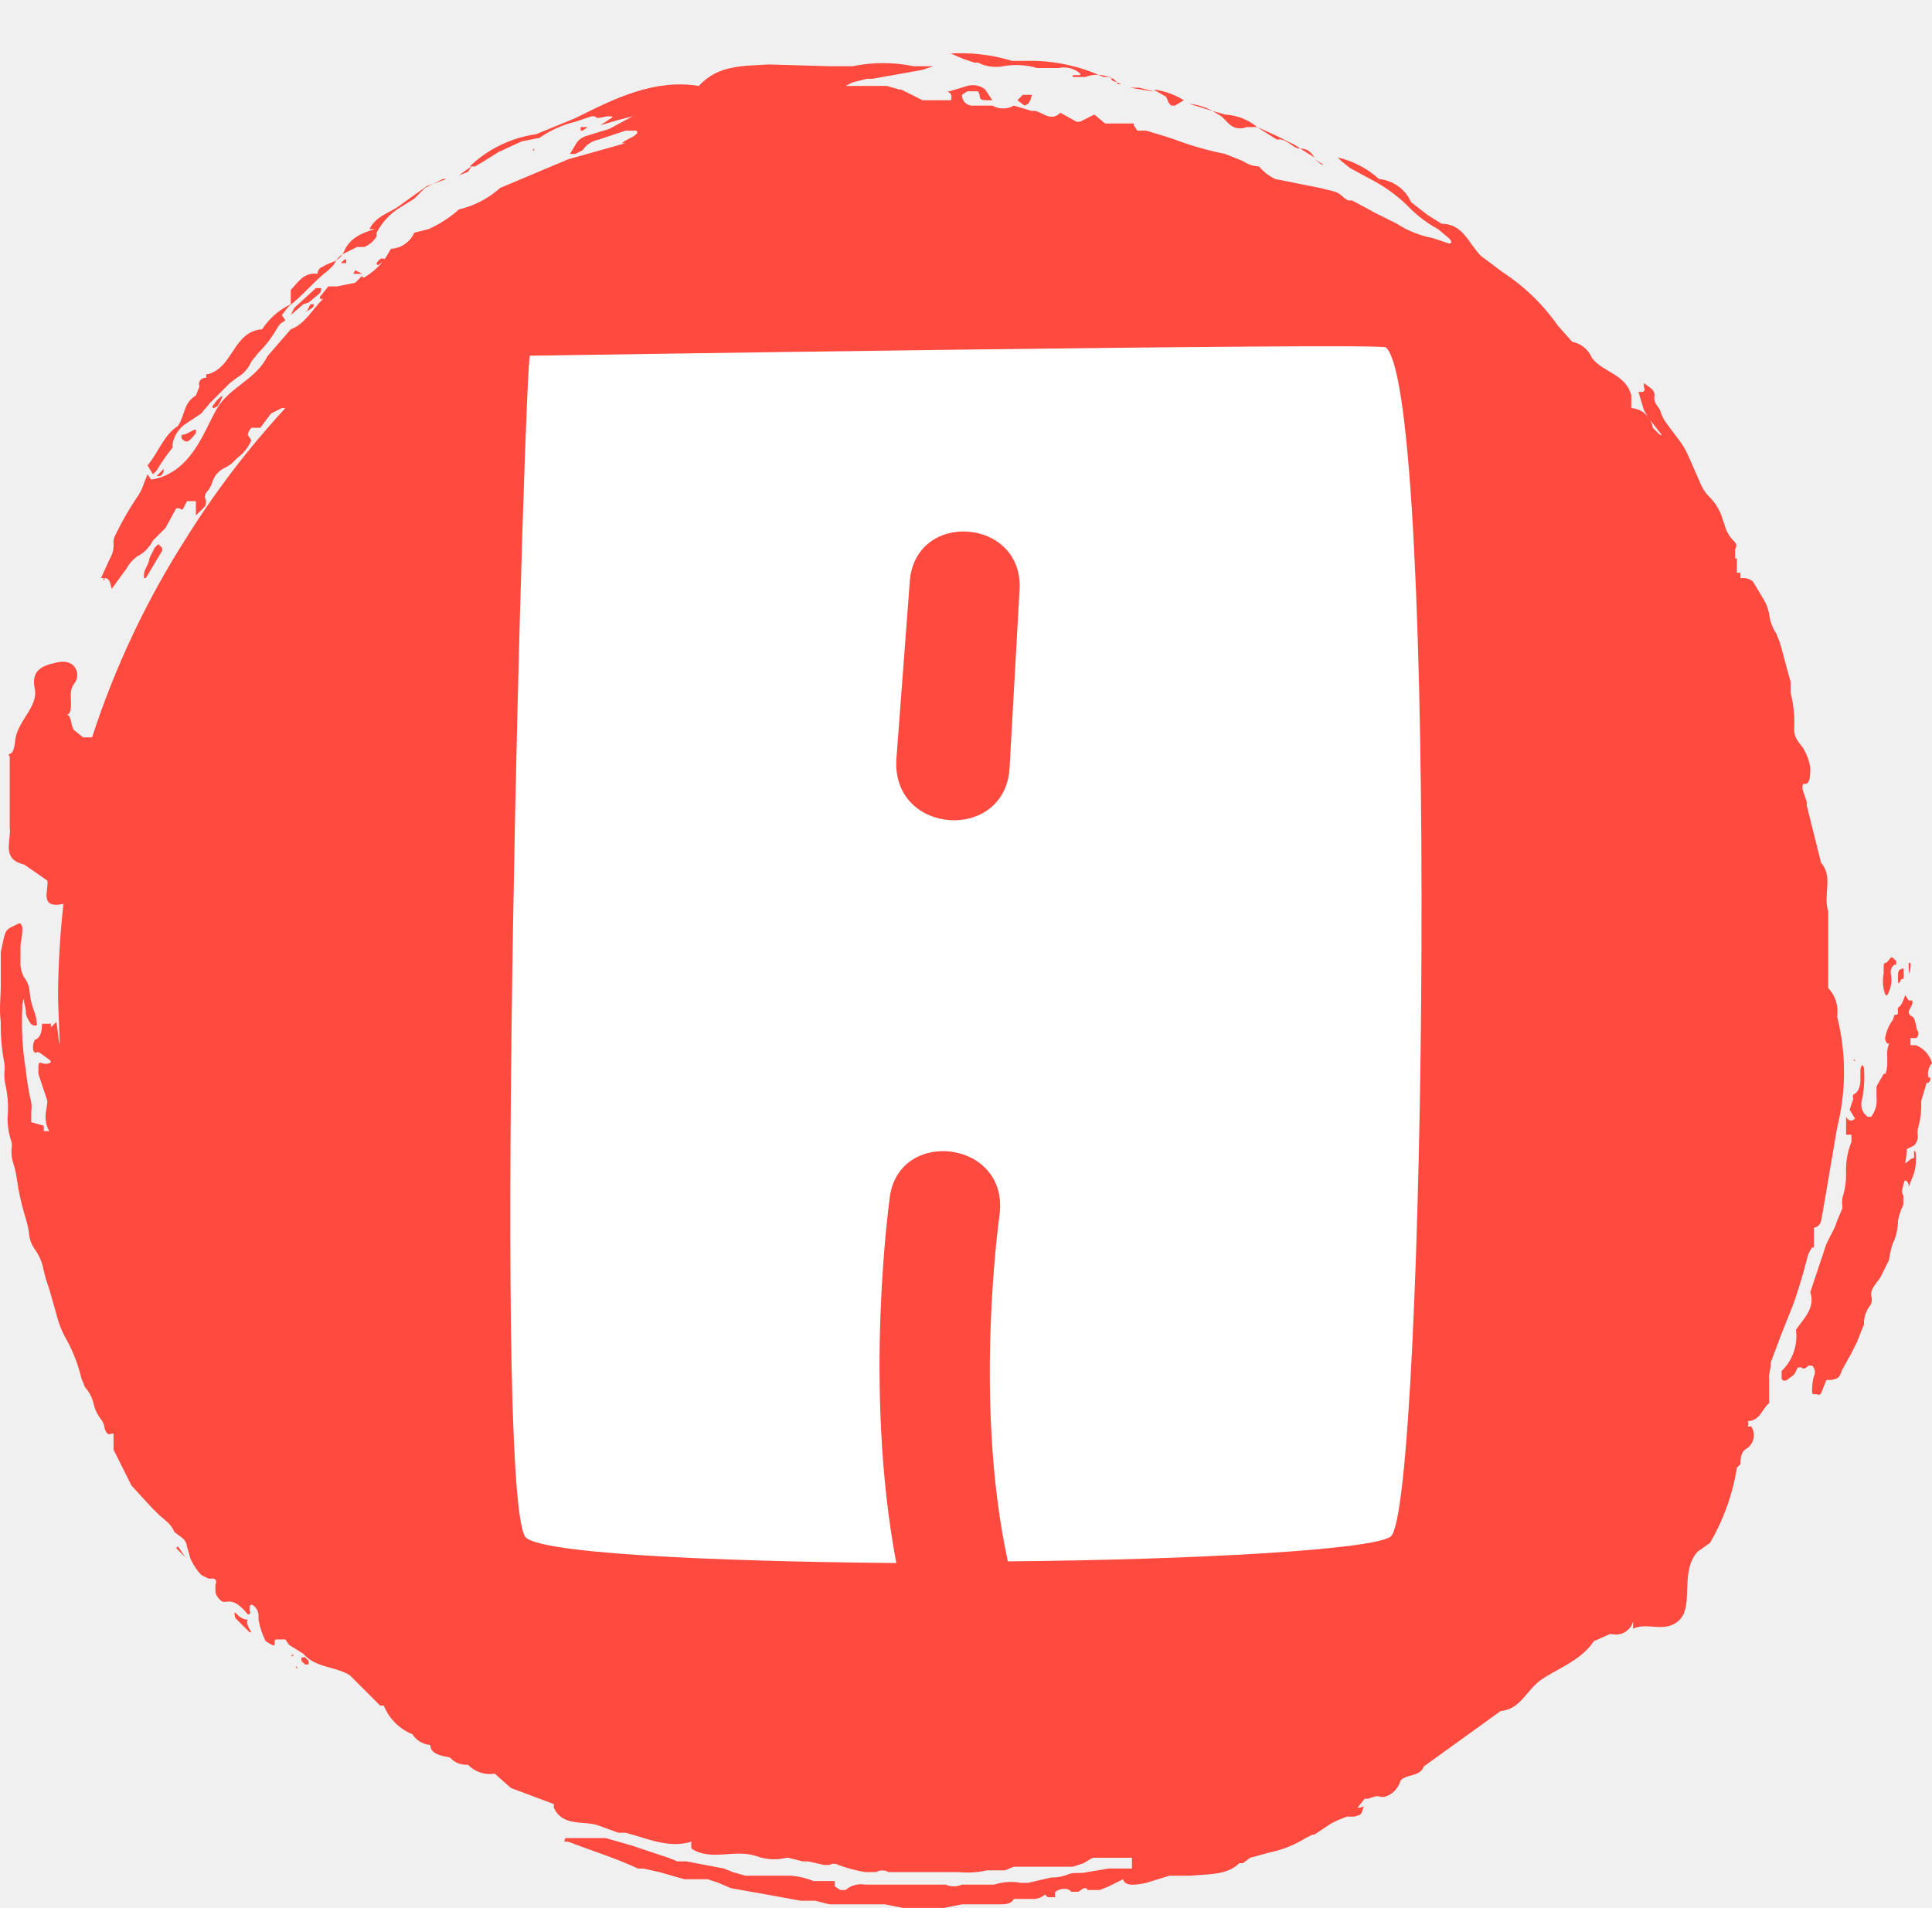
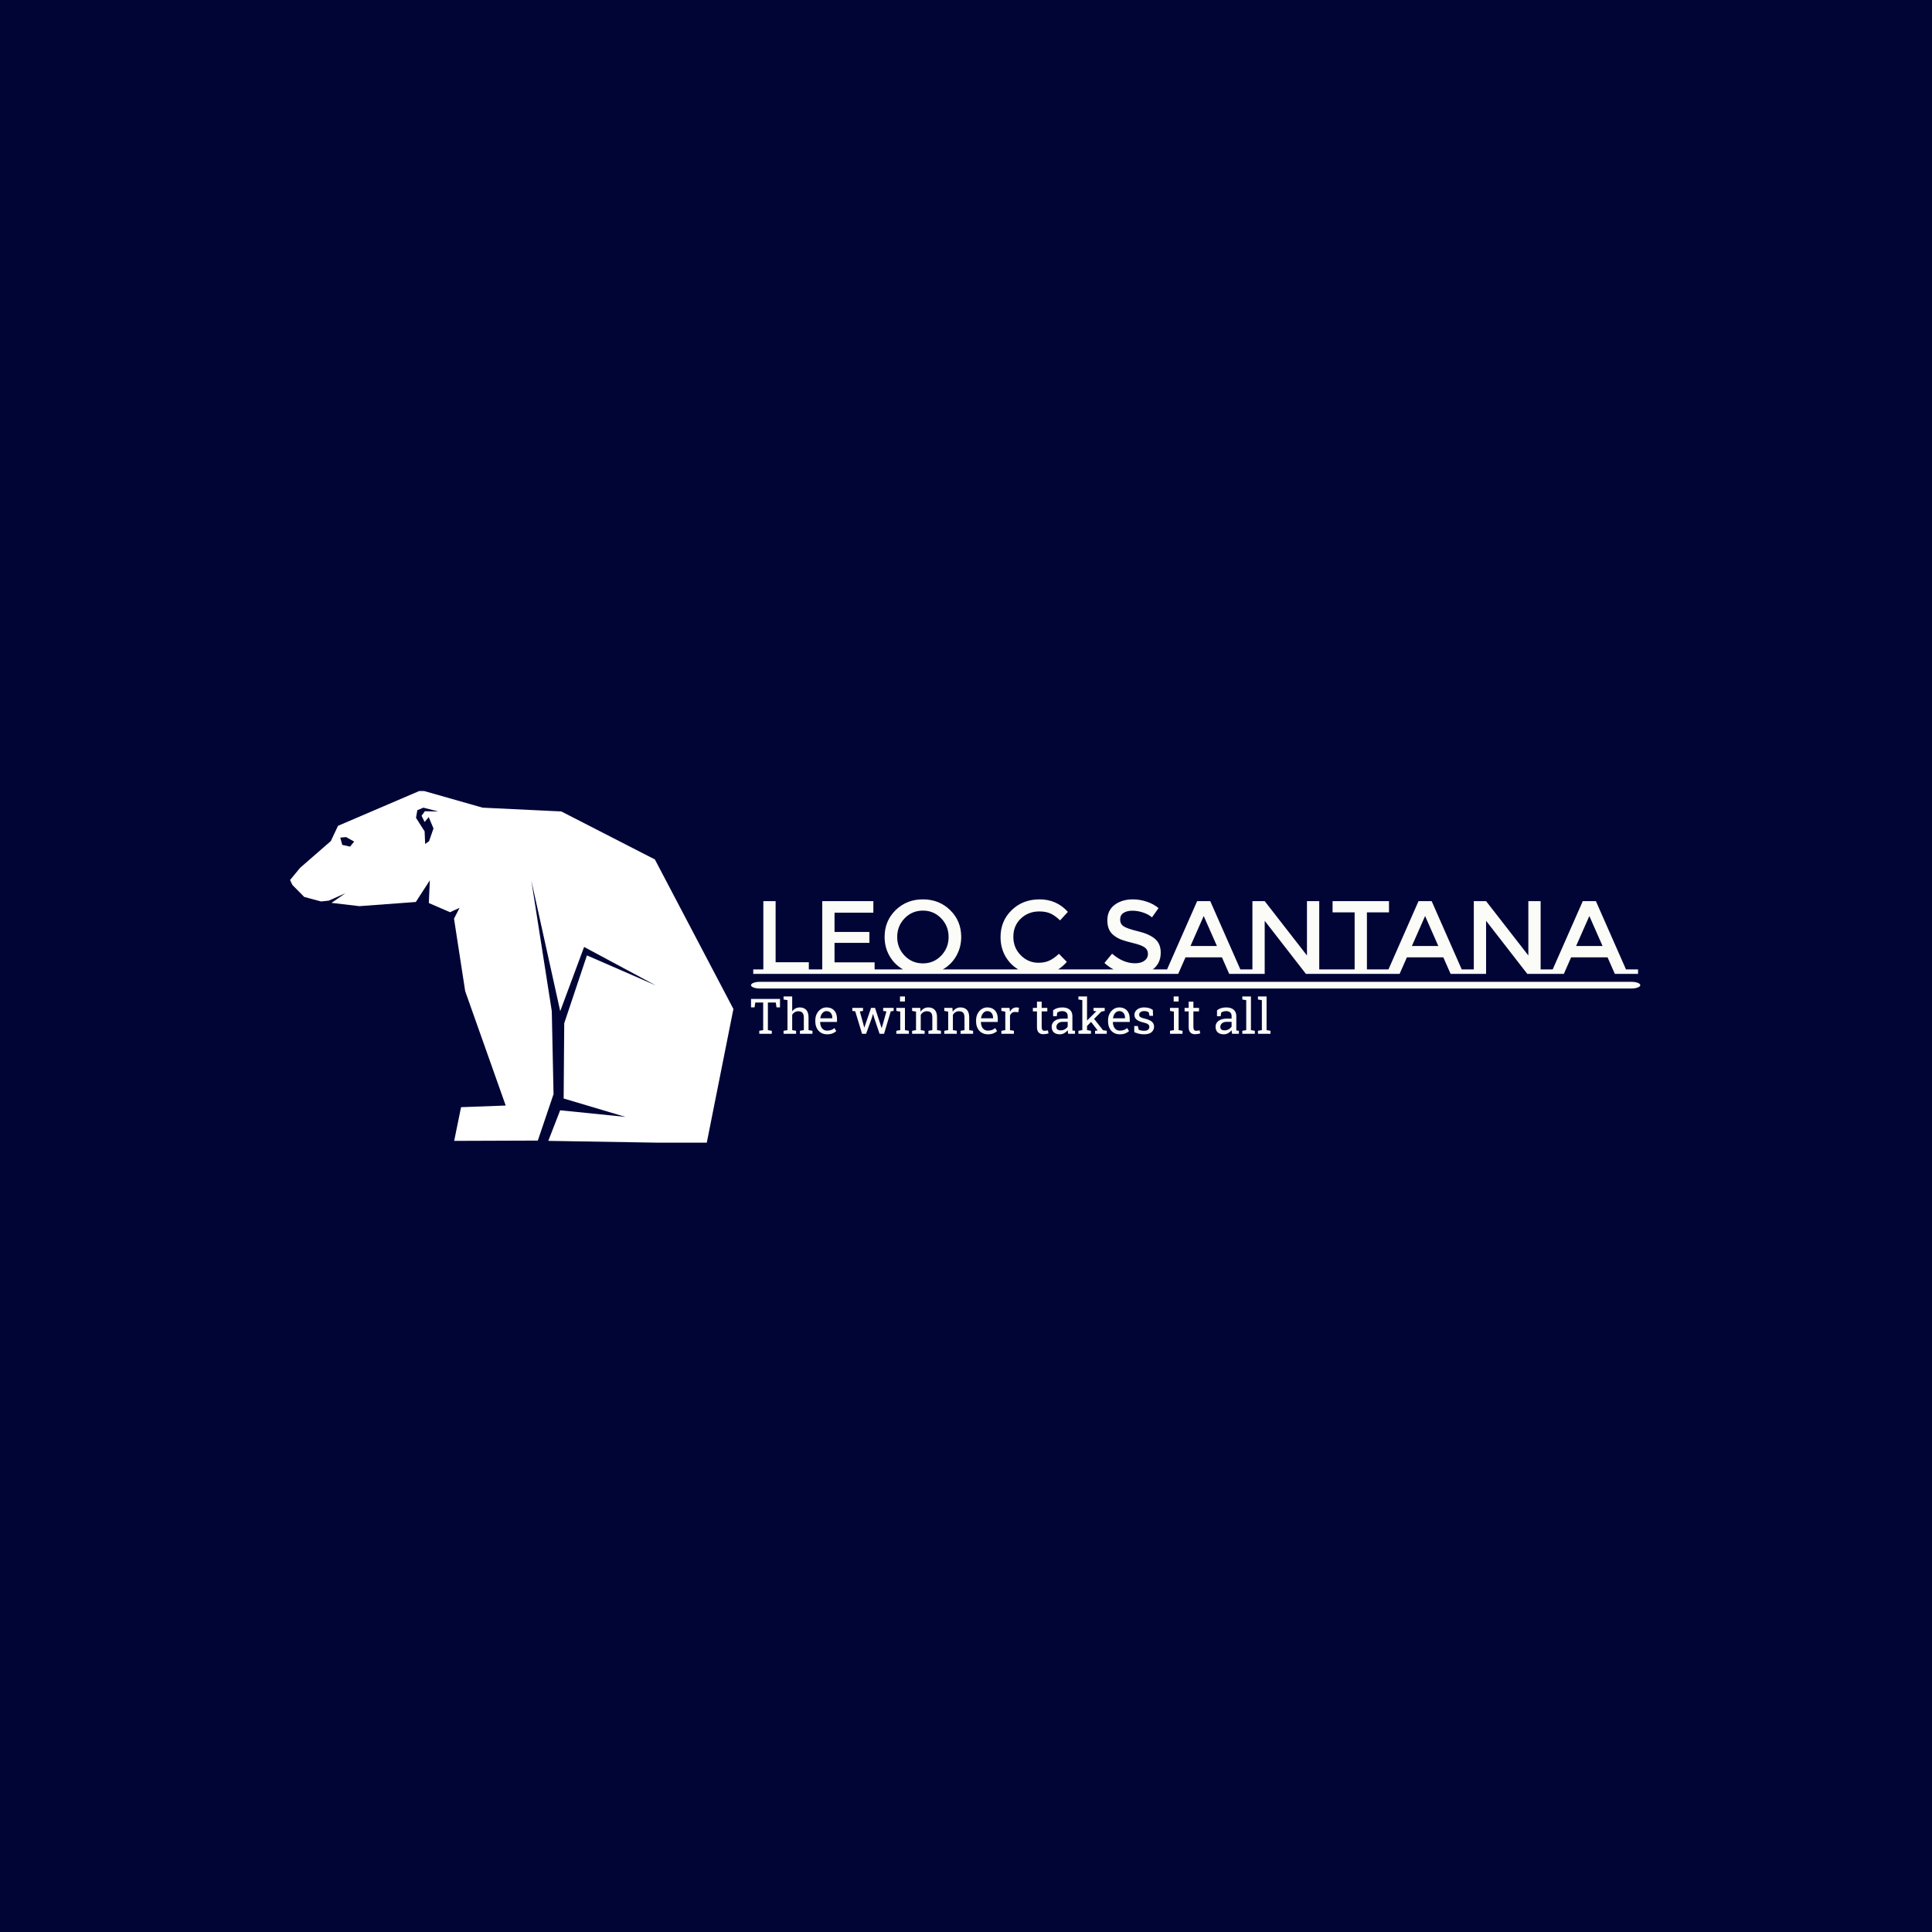
- <svg xmlns="http://www.w3.org/2000/svg" width="308.761" height="304.916" viewBox="0 0 106.008 104.687" class="css-1j8o68f" version="1.1" id="svg23">
-   <defs id="SvgjsDefs2684" />
-   <g id="SvgjsG2685" featurekey="rootContainer" transform="matrix(0.9820593,0,0,0.9820593,-0.05456052,0)" fill="#ff4a3f">
-     <g id="g17">
-       <path d="M19.8 15.3h.5l-.4-.2zm.5.1zm.8-.7c0 .1 0 .1.1.1l.4-.3c-.2-.1-.3-.1-.5.2zm.4-.2zm-4.1 2.3zm-.2.6l.3-.2c.1-.1.1-.2.1-.2h-.2l-.2.4c-.1-.1-.1 0 0 0zm2.2-2.9h-.1l-.2.2h.3zm-2.1 2.4l.6-.5c.1-.1.1-.2.1-.3h-.3l-1.2 1.1-.2.4.7-.6zm-1.1.8z" id="path3" />
-       <path d="M9.7 25v-.2a1.7 1.7 0 0 1 .7-1.1l.9-.6.5-.6.7-.7.4-.4.4-.3a1.9 1.9 0 0 0 .8-.9l.4-.5a5.9 5.9 0 0 0 1-1.3l.2-.3.3-.2-.2-.3.4-.5c.8-.6 1.4-1.4 2.2-2l.3-.3a1.4 1.4 0 0 1 .5-.6l.8-.4h.4a1.4 1.4 0 0 0 .7-.6V13a3.5 3.5 0 0 1 1.3-1.4l.8-.5.2-.2.4-.4 1-.5h.2l-1.1.4-1.4 1c-.6.5-1.4.6-1.8 1.4h.3c-.7.2-1.4.5-1.7 1.2s-.8.6-1.2.9a.4.4 0 0 0-.3.4c-.8-.1-1.1.5-1.5.9v.8a3.9 3.9 0 0 0-1.6 1.4c-1.6.1-1.6 2.1-3 2.5h-.1a.2.2 0 0 0 0 .2c-.3 0-.5.2-.4.5l-.2.5c-.7.4-.6 1.1-1 1.7-.8.5-1.1 1.5-1.7 2.2l.3.5.2-.2a11.6 11.6 0 0 1 .9-1.3zM53.9 3.3l.6.2h.2a2.2 2.2 0 0 0 1.4.2 4.1 4.1 0 0 1 1.9.1h1.2a1.4 1.4 0 0 1 1.2.3.1.1 0 0 1 0 .1H60a.1.1 0 0 0 0 .1h.7a1.8 1.8 0 0 1 1.3 0c.2 0 .1.1.2.2l.5.2h-.2c-.2-.4-.5-.4-.8-.4a9.7 9.7 0 0 0-4.3-.9h-.8A9.8 9.8 0 0 0 53 3h.2zm7.3 3.1zM50.3 4.7zm10.9 1.7h.2-.2zM19 14.7zm32.1-10zm17.6 2.2a.9.9 0 0 0 1 .2h.6a3.1 3.1 0 0 0-1.8-.7l-.7-.2.5.3zm-3.4-1.3c0 .1.1.2.2.3h.2l.5-.3a4.2 4.2 0 0 0-1.7-.6l.7.4zm7.4 2.7l.8.5c-.2-.3-.4-.5-.8-.5z" id="path5" />
-       <path d="M99 76.1l.6-1.6.6-1.5c.2-.5.6-1.8.8-2.6a1.7 1.7 0 0 1 .3-.7h.1v-1.1c.5-.1.4-.6.5-.9l.8-4.7a12.7 12.7 0 0 0 0-6.2 1.9 1.9 0 0 0-.5-1.6v-4.3c-.3-.9.3-1.9-.4-2.7L101 45a.4.4 0 0 0 0-.2l-.2-.6a.5.5 0 0 1 0-.4h.1c.3 0 .3-.5.3-.9a3 3 0 0 0-.4-1.1l-.3-.4a1.1 1.1 0 0 1-.2-.7 6.7 6.7 0 0 0-.2-2v-.6c-.2-.7-.4-1.5-.6-2.2l-.2-.5a2.5 2.5 0 0 1-.4-1.1 2.5 2.5 0 0 0-.3-.8l-.6-1a.8.8 0 0 0-.6-.2h-.1V32h-.2v-.8H97V31a.4.4 0 0 0 0-.1v-.2c.1-.2.1-.3-.1-.5a1.8 1.8 0 0 1-.4-.6l-.2-.6a2.9 2.9 0 0 0-.7-1.2 2.2 2.2 0 0 1-.5-.7l-.7-1.6a4.3 4.3 0 0 0-.6-1l-.6-.8a2.4 2.4 0 0 1-.4-.8l-.2-.3a.6.6 0 0 1-.1-.5.5.5 0 0 0-.2-.4l-.4-.3v.2c.1.2 0 .3-.1.3h-.2l.3 1 .3.5.7.9h-.1l-.2-.2-.2-.2a1.3 1.3 0 0 0-1.2-1.1v-.7c-.3-1.2-1.6-1.3-2.2-2.1a1.5 1.5 0 0 0-1.1-.9l-.8-.9a11.3 11.3 0 0 0-3.1-3l-.8-.6-.4-.3c-.7-.7-1-1.8-2.2-1.8l-.8-.5-.9-.7a2.2 2.2 0 0 0-1.8-1.3 5.1 5.1 0 0 0-2.3-1.2l.2.2.5.4 1.3.7a8.5 8.5 0 0 1 2.1 1.6 6.8 6.8 0 0 0 1.5 1.1l.6.5c.1.1.2.2.1.3H81l-.9-.3a5.6 5.6 0 0 1-2-.8l-1.2-.6-1.3-.7h-.2c-.3-.1-.4-.4-.8-.5l-.8-.2-2.5-.5a2.6 2.6 0 0 1-.9-.7 1.7 1.7 0 0 1-.9-.3l-1-.4a18.1 18.1 0 0 1-2.8-.8l-.6-.2-1-.3h-.5l-.2-.3v-.1h-1.6l-.6-.5-.4.2-.4.2h-.2l-.9-.5c-.6.6-1.1-.2-1.6-.1l-1-.3a1.2 1.2 0 0 1-1.2 0h-1.2a.6.6 0 0 1-.5-.6l.3-.2h.6a.7.7 0 0 1 .1.3c0 .2.2.2.5.2h.2l-.4-.6a1.1 1.1 0 0 0-1-.2l-1 .3H53c.3.2.2.3.2.5h-1.6l-.4-.2-.8-.4h-.1l-.7-.2h-2.3l.4-.2.8-.2h.3l1.7-.3 1.1-.2.6-.2h-1.1a8.4 8.4 0 0 0-3.4 0h-1.3L43 3.6c-1.4.1-2.8 0-3.9 1.2-2.5-.4-4.7.7-6.9 1.8l-2.2.9a6.7 6.7 0 0 0-3.7 1.8h.3l.5-.3.8-.5 1.3-.6 1-.2a6 6 0 0 1 2-.9l.9-.3h.2c.1.2.5 0 .7 0h.2c.1 0 .1.1 0 .1l-.6.4 1-.3.8-.2-1.3.7-1.3.4a1 1 0 0 0-.6.5l-.3.5h.3l.4-.2a1.4 1.4 0 0 1 .9-.6l1.5-.5h.5a.1.1 0 0 1 .1.2c-.2.2-.6.3-.8.5h.2l-3.2.9-3.8 1.6a5.2 5.2 0 0 1-2.3 1.2 6.6 6.6 0 0 1-1.7 1.1l-.8.2a1.5 1.5 0 0 1-1.3.9l-.3.5a3.7 3.7 0 0 1-1.2 1.1h-.1v-.1l-.2.2-.2.2-1 .2h-.5l-.4.5c-.1.1-.1.2 0 .2h.1c-.6.6-1 1.4-1.8 1.7L15 19.9c-.6 1.2-1.8 1.6-2.6 2.6s-1.4 3.9-3.9 4.3l-.2-.3-.2.5a2.7 2.7 0 0 1-.4.8 16.9 16.9 0 0 0-1.2 2.1.8.8 0 0 0-.1.5 1.4 1.4 0 0 1-.2.8l-.5 1.1h.2c.3 0 .3.3.4.6l.8-1.1a2.2 2.2 0 0 1 .6-.7 2 2 0 0 0 .9-.9l.3-.3.4-.4.6-1.1h.2c.1.1.1.1.2 0l.2-.4h.5v.8l.5-.5a.5.5 0 0 0 0-.5.4.4 0 0 1 .1-.3 1.5 1.5 0 0 0 .3-.5 1.3 1.3 0 0 1 .8-.9l.3-.2.3-.3a2.4 2.4 0 0 0 .8-1l-.2-.3c0-.1.1-.3.2-.4h.5l.6-.8.6-.3h.2a48.8 48.8 0 0 0-5.5 7.2h-.1.1a48.4 48.4 0 0 0-5.3 11.2h-.5l-.5-.4c-.2-.2-.1-.7-.4-.9h.1c.3-.5-.1-1.2.3-1.7s.1-1.4-.9-1.2-1.5.5-1.3 1.5-1 1.8-1.1 2.9-.5.5-.3.9v3.9c.1.8-.5 1.8.8 2.1l1.3.9c.1.5-.5 1.6.9 1.3a49.2 49.2 0 0 0-.3 5c0 1.1.1 2.2.1 3.3v-.4c-.1-.4-.1-.8-.2-1.3l-.3.3v-.2h-.5c0 .5-.1.8-.4.9a.9.9 0 0 0-.1.5c0 .1.1.3.2.2s.4.2.7.4-.2.3-.4.2-.2.1-.2.3v.3l.5 1.5c0 .3-.1.6-.1.9a1.7 1.7 0 0 0 .2.8h-.3v-.3l-.7-.2v-.6a1.5 1.5 0 0 0 0-.5 14.6 14.6 0 0 1-.3-1.8 16.6 16.6 0 0 1-.2-3.5.9.9 0 0 1 .1-.5v.2a2.9 2.9 0 0 1 .1.5.8.8 0 0 0 .1.4c.1.2.2.4.4.4s.1-.1.1-.2a2.1 2.1 0 0 0-.1-.5 4.2 4.2 0 0 1-.3-1.3 1.5 1.5 0 0 0-.3-.7 1.6 1.6 0 0 1-.2-.9v-.8c0-.3.1-.6.1-.9a.5.5 0 0 0-.1-.4h-.1c-.8.4-.7.2-1 1.6V55c0 .7-.1 1.4 0 2.1a10.8 10.8 0 0 0 .2 2.3 1.8 1.8 0 0 1 0 .5 3.1 3.1 0 0 0 .1.9 5.9 5.9 0 0 1 .1 1.3 3.9 3.9 0 0 0 .2 1.7 1.2 1.2 0 0 1 0 .4 2.1 2.1 0 0 0 .1.8 4.9 4.9 0 0 1 .2.9 14 14 0 0 0 .5 2.2 5 5 0 0 1 .2 1 1.7 1.7 0 0 0 .3.7 2.9 2.9 0 0 1 .5 1.2 8.5 8.5 0 0 0 .3 1l.4 1.4a5.4 5.4 0 0 0 .6 1.5 8.5 8.5 0 0 1 .8 2.1l.2.5a2.1 2.1 0 0 1 .5 1 2.1 2.1 0 0 0 .4.8 1 1 0 0 1 .2.5c.1.3.2.4.4.3h.1v.9l.5 1 .5 1 1.1 1.2.4.4c.3.3.7.5.9 1l.4.3a.7.7 0 0 1 .3.5l.2.7a3.3 3.3 0 0 0 .6.9l.4.2h.3a.2.2 0 0 1 .1.3 2.5 2.5 0 0 0 0 .5.9.9 0 0 0 .4.5h.2c.4-.1.8.2 1.2.7h.1c0-.1.1-.1 0-.2v-.2c0-.1.1-.2.2-.1a.7.7 0 0 1 .3.6v.2a4.3 4.3 0 0 0 .4 1.2c.5.3.5.3.5.1s0-.2.2-.2h.4l.2.3.8.5c.7.8 1.8.7 2.6 1.2l1.7 1.7h.2a2.9 2.9 0 0 0 1.6 1.6 1.3 1.3 0 0 0 1 .6c0 .5.6.6 1.1.7a1.2 1.2 0 0 0 .8.4h.2a1.7 1.7 0 0 0 1.5.5l.9.8 2.4.9v.2c.5 1.1 1.7.7 2.5 1l1.1.4h.4c1.2.3 2.4.9 3.7.5a.7.7 0 0 0 0 .4c1.1.7 2.4 0 3.6.4a2.9 2.9 0 0 0 1.7.1h.1l.8.2h.3l.9.2h.3a.5.5 0 0 1 .5 0 7.9 7.9 0 0 0 1.5.4h.6a.7.7 0 0 1 .7 0h3.9a5 5 0 0 0 1.6-.1h1l.5-.2H60l.6-.2.5-.3h2.2v.6H62l-1.2.2c-.4.1-.7 0-1 .1a2.4 2.4 0 0 1-1 .2l-1.3.3h-.4a3.1 3.1 0 0 0-1.5.1h-1.8a1.1 1.1 0 0 1-.9 0h-4.5a1.3 1.3 0 0 0-1.1.3H47l-.3-.2v-.3h-1.2a4.1 4.1 0 0 0-1.3-.3h-2.5l-.7-.2-.5-.2-2.1-.4h-.5l-.5-.2-2.1-.7-1.4-.4h-2.2c-.1 0-.1.1-.1.2h.2c1.3.5 2.6.9 3.9 1.5h.3l.9.2 1.4.4h1.3l.6.2.7.3 1.7.3 1.1.2 1.1.2h.8l.8.2h3.1l1 .2h2.3l1-.2H56c.4 0 .6-.1.7-.3h1a1 1 0 0 0 .8-.3c-.1.1 0 .1.1.2h.4v-.2c0-.1 0-.1.2-.2s.6-.1.7.1h.4l.3-.2c.2 0 .2 0 .2.1h.7l.5-.2.8-.4c.1.3.4.4 1.3.2l1.3-.4h1.2c.9-.1 2 0 2.7-.7h.2l.4-.3 1.1-.3a6.1 6.1 0 0 0 2-.8l.4-.2h.1l.9-.6.4-.2.5-.2h.4c.4-.1.4-.1.5-.4s0-.1-.2-.1h-.1l.4-.5h.2c.3-.1.5-.2.7-.1h.2a1.3 1.3 0 0 0 .9-.9c.3-.4 1.1-.2 1.3-.8l4.3-3.1c1.1-.1 1.4-1.1 2.2-1.7s2.3-1.1 3-2.2l.9-.4h.1a1 1 0 0 0 1.2-.7v.4c.8-.4 1.8.3 2.6-.5s0-2.7 1-3.8l.7-.5a12.1 12.1 0 0 0 1.5-4.2l.2-.2c0-.3 0-.7.4-.9a.9.9 0 0 0 .2-1.2h-.2a.3.3 0 0 0 0-.3c.7 0 .8-.7 1.2-1V77a.5.5 0 0 1 0-.2 3.8 3.8 0 0 0 .1-.7zM5.9 32.2z" id="path7" />
-       <path d="M26.4 9.3l-.3.2-.4.3.5-.2zm6.1-2h.1l.3-.2h-.4zm-2.6 1l-.1.1h.1v-.1zm-1.5 1.4zm1.3-.2zm-6.3 3.1zM9.2 26.2l-.4.4H9a.4.4 0 0 0 .2-.4zm3-3.5a2.1 2.1 0 0 0 .3-.6 1.5 1.5 0 0 0-.5.5c-.1.1-.1.2 0 .2zM11 24.2V24c-.2 0-.5.3-.8.3v.2c.3.3.4.2.8-.3zm3 66.2zM73.9 9.2h.1l-.5-.3zm-2.5-1.4c.5-.1.8.4 1.2.5h.1l-.3-.2-1-.5-1.1-.5.3.2zM52.8 3.1zm11.7 2h-.1l-1.2-.2h.5zm2 .7l1.3.4a3.3 3.3 0 0 0-1.3-.4zm-9 0a1 1 0 0 0 .2-.5h-.5l-.3.3.4.3zm9 1.6zM49.9 4.2zm2.9.7zM48.5 4zm13.8 2.1a.5.5 0 0 0 0 .1zm44.8 52.3h-.3V58h.3c.1 0 .2-.3.1-.4s-.1-.7-.3-.8a.3.3 0 0 1-.2-.3l.2-.4a.4.4 0 0 0 0-.2h-.2l-.2-.3c-.1.3-.2.6-.4.7a.5.5 0 0 0 0 .2c0 .1 0 .2-.1.2h-.1a1.1 1.1 0 0 1-.1.3 2.3 2.3 0 0 0-.4.9.4.4 0 0 0 .1.4h.1a1.7 1.7 0 0 0-.1.8v.4a1.8 1.8 0 0 1-.1.5h-.1l-.4.7v.6a1.5 1.5 0 0 1-.3 1.1h-.2l-.2-.2a.9.9 0 0 1-.1-.8 6.5 6.5 0 0 0 .1-1.7c0-.1-.1-.2-.1-.2a.5.5 0 0 0-.1.3v.6c0 .2-.1.6-.3.7s-.1.2-.1.3l-.2.6.3.5c-.2.2-.4.1-.5-.1v1h.3v.4a4.2 4.2 0 0 0-.3 1.4 3.3 3.3 0 0 0 0 .4 4 4 0 0 1-.2 1.3 2 2 0 0 0 0 .6l-.3.7a3.2 3.2 0 0 1-.3.7l-.3.6-.9 2.7c.3.9-.4 1.5-.8 2.1a2.7 2.7 0 0 1-.8 2.3v.4c0 .1.1.2.3.1l.4-.3.2-.4h.2c.1.1.2.1.4-.1h.2a.5.5 0 0 1 .1.6 2.9 2.9 0 0 0-.1.8c0 .1 0 .2.1.2h.2c.1.1.2 0 .3-.3l.2-.5h.3c.4-.1.4-.1.6-.6l.5-.9.3-.6.4-1a1.6 1.6 0 0 1 .3-1 .6.6 0 0 0 .1-.6c0-.2 0-.3.2-.6l.3-.4.5-1a4.7 4.7 0 0 1 .2-.9 3 3 0 0 0 .3-1.3 3.8 3.8 0 0 1 .3-.9v-.5c-.1-.2-.1-.2 0-.6s.1-.2.2-.2a.4.4 0 0 1 .1.3l.2-.5a2.3 2.3 0 0 0 .2-.9v-.3c0-.1 0-.3-.1-.3v.4c-.2 0-.3.2-.5.3a6.4 6.4 0 0 0 .1-.8l.4-.2a.7.7 0 0 0 .2-.6 1.4 1.4 0 0 1 0-.3 4.8 4.8 0 0 0 .2-1.4v-.2l.3-1h.1a.3.3 0 0 0 .1-.3h-.1a.9.9 0 0 1 .2-.8 1.5 1.5 0 0 0-.9-1zm-1.2 7.8zm-.2-9.9zm0 0zM9.1 30.8a.3.3 0 0 0 0-.2l-.2-.2-.2.2-.3.6c0 .3-.3.6-.3.9v.2h.1zm96.3 24.8h.1a1.7 1.7 0 0 0 .2-1.2.5.5 0 0 1 .2-.5h.1v-.2l-.2-.2h-.1c-.1.1-.2.3-.3.3s-.1.1-.1.3v.3a2.2 2.2 0 0 0 .1 1.2zM13.2 90.1c-.1 0 0 .2 0 .3l.8.8h.1c-.2-.3-.3-.6-.2-.7a.9.9 0 0 1-.5-.2zm.8.3zm92.3-35.7h.1a2 2 0 0 0 0-.6c-.3.1-.3.1-.3.6s.1.1.2 0z" id="path9" />
-       <path d="M106.7 62a.6.6 0 0 0 .1-.5c0-.1-.1-.2-.1-.1h-.2v.2c0 .4.1.5.2.4zm.1-8.2h-.1v.6a1 1 0 0 0 .1-.6zM17.1 92.6h-.2v.2l.2.2h.2v-.2zm86.6-33.3c0-.1 0-.1-.1-.1zM9.9 86.5l.5.5-.4-.6z" id="path11" />
-       <circle cx="10.5" cy="87.1" transform="rotate(-24.8 10.4 87.159)" id="circle13" />
-       <path d="M9.7 30.1h-.1v.2-.2h.1zm83.2-6.6l-.2-.3h-.1zm-14.7 77.1zM5.9 32.2zm-.1.2a.3.3 0 0 0 .1-.2v.2zm1.9-4.9zM61.5 2.4zm42.8 58.2v.1-.1zM16.4 92.5h-.1c.1.1.2 0 .1-.1zm.2.7h.1l-.1-.1v.1zm73.9-71.3zm15.2 34.4zM14.6 91.7zm92.1-37zm-.8 11.4zM34.6 0z" id="path15" />
-     </g>
-   </g>
-   <g id="SvgjsG2686" featurekey="nameFeature-0" transform="matrix(2.284354,0,0,2.284354,27.98006,-5.60952)" fill="#ffffff">
-     <path d="M9.6 16.48 l-0.32 4.24 c-0.08 1.8 2.6 1.96 2.72 0.2 l0.24 -4.28 c0.12 -1.76 -2.56 -1.96 -2.64 -0.16 z M0.48 11 l0 0 c0.04 0 20.48 -0.32 20.56 -0.2 c1.28 1.12 0.96 27.8 0.12 28.56 c-0.4 0.32 -4.64 0.56 -9.2 0.6 c-0.84 -3.84 -0.2 -8.32 -0.2 -8.32 c0.24 -1.8 -2.44 -2.12 -2.64 -0.4 c0 0.04 -0.64 4.52 0.16 8.76 c-4.56 -0.04 -8.68 -0.24 -8.92 -0.64 c-0.8 -1.44 0 -28.28 0.12 -28.36 z" id="path20" />
+ <svg xmlns="http://www.w3.org/2000/svg" version="1.1" width="1000" height="1000" viewBox="0 0 1000 1000">
+   <rect width="1000" height="1000" fill="#010536" />
+   <g transform="matrix(0.7,0,0,0.7,149.5758,409.4318)">
+     <svg viewBox="0 0 396 103" data-background-color="#010536" preserveAspectRatio="xMidYMid meet" height="260" width="1000">
+       <g id="tight-bounds" transform="matrix(1,0,0,1,0.24,-0.2443457)">
+         <svg viewBox="0 0 395.52 103.489" height="103.489" width="395.52">
+           <g>
+             <svg viewBox="0 0 603.526 157.914" height="103.489" width="395.52">
+               <g transform="matrix(1,0,0,1,206.0284,48.79769)">
+                 <svg viewBox="0 0 397.498 60.319" height="60.319" width="397.498">
+                   <g id="textblocktransform">
+                     <svg viewBox="0 0 397.498 60.319" height="60.319" width="397.498" id="textblock">
+                       <g>
+                         <rect width="397.498" height="3.004" x="0" y="36.852" fill="#fbfbf8" opacity="1" stroke-width="0" stroke="transparent" fill-opacity="1" class="rect-o-0" data-fill-palette-color="primary" rx="1%" id="o-0" data-palette-color="#fbfbf8" />
+                       </g>
+                       <g transform="matrix(1,0,0,1,0.9888,0)">
+                         <svg viewBox="0 0 395.52 33.313" height="33.313" width="395.52">
+                           <g transform="matrix(1,0,0,1,0,0)">
+                             <svg width="395.52" viewBox="0 -35.8 425.02 35.8" height="33.313" data-palette-color="#fbfbf8">
+                               <path d="M26.7-2.15L31.55-2.15 31.55 0 0 0 0-2.15 4.85-2.15 4.85-34.95 10.75-34.95 10.75-5.6 26.7-5.6 26.7-2.15ZM28.3-2.15L33.15-2.15 33.15-34.95 57.7-34.95 57.7-29.4 39.05-29.4 39.05-20.15 55.8-20.15 55.8-14.9 39.05-14.9 39.05-5.55 58.3-5.55 58.3-2.15 63.15-2.15 63.15 0 28.3 0 28.3-2.15ZM91.05-2.15L102.5-2.15 102.5 0 60.5 0 60.5-2.15 71.95-2.15Q67.84-4.5 65.47-8.6 63.1-12.7 63.1-17.75L63.1-17.75Q63.1-25.45 68.4-30.63 73.7-35.8 81.5-35.8 89.3-35.8 94.59-30.63 99.9-25.45 99.9-17.75L99.9-17.75Q99.9-12.75 97.52-8.6 95.15-4.45 91.05-2.15L91.05-2.15ZM90.27-26.7Q86.7-30.4 81.5-30.4 76.3-30.4 72.72-26.7 69.15-23 69.15-17.73 69.15-12.45 72.72-8.75 76.3-5.05 81.5-5.05 86.7-5.05 90.27-8.75 93.84-12.45 93.84-17.73 93.84-23 90.27-26.7ZM102.49-2.15L116.19-2.15 116.19 0 102.49 0 102.49-2.15ZM146.44-2.15L152.99-2.15 152.99 0 116.19 0 116.19-2.15 127.29-2.15Q123.34-4.5 121.07-8.55 118.79-12.6 118.79-17.7L118.79-17.7Q118.79-25.4 124.12-30.6 129.44-35.8 137.56-35.8 145.69-35.8 151.14-29.8L151.14-29.8 147.39-25.7Q144.89-28.1 142.67-29.05 140.44-30 137.44-30L137.44-30Q132.14-30 128.54-26.58 124.94-23.15 124.94-17.82 124.94-12.5 128.52-8.93 132.09-5.35 136.99-5.35L136.99-5.35Q140.04-5.35 142.24-6.38 144.44-7.4 146.84-9.65L146.84-9.65 150.64-5.75Q148.44-3.35 146.44-2.15L146.44-2.15ZM152.99-2.15L166.69-2.15 166.69 0 152.99 0 152.99-2.15ZM191.94-2.15L198.19-2.15 198.19 0 166.69 0 166.69-2.15 173.09-2.15Q170.69-3.4 168.69-5.25L168.69-5.25 172.38-9.7Q177.69-5.1 183.38-5.1L183.38-5.1Q186.24-5.1 187.91-6.33 189.59-7.55 189.59-9.58 189.59-11.6 188.01-12.73 186.44-13.85 182.59-14.78 178.74-15.7 176.74-16.48 174.74-17.25 173.19-18.5L173.19-18.5Q170.09-20.85 170.09-25.7 170.09-30.55 173.61-33.18 177.13-35.8 182.34-35.8L182.34-35.8Q185.69-35.8 188.99-34.7 192.28-33.6 194.69-31.6L194.69-31.6 191.53-27.15Q189.99-28.55 187.34-29.45 184.69-30.35 182.11-30.35 179.53-30.35 177.88-29.3 176.24-28.25 176.24-26.13 176.24-24 177.88-22.88 179.53-21.75 184.91-20.45 190.28-19.15 193.01-16.8 195.74-14.45 195.74-10.2L195.74-10.2Q195.74-5.05 191.94-2.15L191.94-2.15ZM233.98-2.15L239.78-2.15 239.78 0 228.63 0 225.13-7.95 207.63-7.95 204.13 0 192.98 0 192.98-2.15 198.78-2.15 213.23-34.95 219.53-34.95 233.98-2.15ZM210.03-13.4L222.73-13.4 216.38-27.8 210.03-13.4ZM234.93-2.15L239.78-2.15 239.78-34.95 245.68-34.95 265.98-8.85 265.98-34.95 271.88-34.95 271.88-2.15 276.73-2.15 276.73 0 265.48 0 245.68-25.5 245.68 0 234.93 0 234.93-2.15ZM294.78-2.15L306.93-2.15 306.93 0 276.73 0 276.73-2.15 288.88-2.15 288.88-29.55 278.28-29.55 278.28-34.95 305.38-34.95 305.38-29.55 294.78-29.55 294.78-2.15ZM340.32-2.15L346.13-2.15 346.13 0 334.98 0 331.48-7.95 313.98-7.95 310.48 0 299.32 0 299.32-2.15 305.13-2.15 319.57-34.95 325.88-34.95 340.32-2.15ZM316.38-13.4L329.07-13.4 322.73-27.8 316.38-13.4ZM341.27-2.15L346.12-2.15 346.12-34.95 352.02-34.95 372.32-8.85 372.32-34.95 378.22-34.95 378.22-2.15 383.07-2.15 383.07 0 371.82 0 352.02-25.5 352.02 0 341.27 0 341.27-2.15ZM419.22-2.15L425.02-2.15 425.02 0 413.87 0 410.37-7.95 392.87-7.95 389.37 0 378.22 0 378.22-2.15 384.02-2.15 398.47-34.95 404.77-34.95 419.22-2.15ZM395.27-13.4L407.97-13.4 401.62-27.8 395.27-13.4Z" opacity="1" transform="matrix(1,0,0,1,0,0)" fill="#fbfbf8" class="undefined-text-0" data-fill-palette-color="primary" id="text-0" />
+                             </svg>
+                           </g>
+                         </svg>
+                       </g>
+                       <g transform="matrix(1,0,0,1,0,43.39493)">
+                         <svg viewBox="0 0 232.21 16.924" height="16.924" width="232.21">
+                           <g transform="matrix(1,0,0,1,0,0)">
+                             <svg width="232.21" viewBox="2.34 -38.09 529.56 38.6" height="16.924" data-palette-color="#fbfbf8">
+                               <path d="M23.51 0L10.74 0 10.74-3.08 14.72-3.76 14.72-31.91 6.67-31.91 5.96-26.98 2.34-26.98 2.34-35.55 31.88-35.55 31.88-26.98 28.32-26.98 27.59-31.91 19.53-31.91 19.53-3.76 23.51-3.08 23.51 0ZM48.29 0L35.52 0 35.52-3.08 39.5-3.76 39.5-34.3 35.52-34.99 35.52-38.09 44.31-38.09 44.31-22.9Q45.68-24.8 47.65-25.85 49.63-26.9 52.05-26.9L52.05-26.9Q56.3-26.9 58.64-24.37 60.98-21.83 60.98-16.55L60.98-16.55 60.98-3.76 64.96-3.08 64.96 0 52.19 0 52.19-3.08 56.17-3.76 56.17-16.6Q56.17-19.87 54.77-21.44 53.37-23 50.58-23L50.58-23Q48.61-23 46.98-22.06 45.36-21.12 44.31-19.51L44.31-19.51 44.31-3.76 48.29-3.08 48.29 0ZM79.9 0.51L79.9 0.51Q76.24 0.51 73.53-1.16 70.82-2.83 69.34-5.81 67.87-8.79 67.87-12.7L67.87-12.7 67.87-13.77Q67.87-17.53 69.42-20.5 70.97-23.46 73.54-25.18 76.12-26.9 79.17-26.9L79.17-26.9Q82.73-26.9 85.14-25.44 87.54-23.97 88.76-21.33 89.99-18.68 89.99-15.09L89.99-15.09 89.99-12.08 72.85-12.08 72.77-11.96Q72.82-9.42 73.66-7.46 74.51-5.49 76.09-4.37 77.68-3.25 79.9-3.25L79.9-3.25Q82.34-3.25 84.19-3.94 86.03-4.64 87.37-5.86L87.37-5.86 89.25-2.73Q87.84-1.37 85.51-0.43 83.17 0.51 79.9 0.51ZM72.94-15.97L72.99-15.84 85.18-15.84 85.18-16.48Q85.18-18.38 84.5-19.89 83.83-21.39 82.5-22.25 81.17-23.12 79.17-23.12L79.17-23.12Q77.56-23.12 76.24-22.18 74.92-21.24 74.07-19.63 73.21-18.02 72.94-15.97L72.94-15.97ZM119.64 0L115.52 0 108.56-22.97 105.61-23.32 105.61-26.42 116.52-26.42 116.52-23.32 113.27-22.78 116.91-9.62 117.74-6.49 117.89-6.49 118.96-9.62 124.7-26.42 128.75-26.42 134.22-9.67 135.39-5.96 135.54-5.96 136.68-9.67 140.37-22.8 137.05-23.32 137.05-26.42 147.72-26.42 147.72-23.32 144.79-22.9 137.95 0 133.39 0 128.04-15.87 126.77-20.12 126.63-20.09 125.38-15.87 119.64 0ZM163.24 0L150.48 0 150.48-3.08 154.46-3.76 154.46-22.63 150.48-23.32 150.48-26.42 159.26-26.42 159.26-3.76 163.24-3.08 163.24 0ZM159.26-32.93L154.21-32.93 154.21-38.09 159.26-38.09 159.26-32.93ZM179.33 0L166.56 0 166.56-3.08 170.54-3.76 170.54-22.63 166.56-23.32 166.56-26.42 174.84-26.42 175.18-22.49Q176.5-24.58 178.49-25.74 180.48-26.9 183.02-26.9L183.02-26.9Q187.29-26.9 189.63-24.4 191.98-21.9 191.98-16.67L191.98-16.67 191.98-3.76 195.96-3.08 195.96 0 183.19 0 183.19-3.08 187.17-3.76 187.17-16.58Q187.17-20.07 185.79-21.53 184.41-23 181.58-23L181.58-23Q179.5-23 177.9-22 176.3-21 175.35-19.26L175.35-19.26 175.35-3.76 179.33-3.08 179.33 0ZM212.12 0L199.35 0 199.35-3.08 203.33-3.76 203.33-22.63 199.35-23.32 199.35-26.42 207.62-26.42 207.97-22.49Q209.28-24.58 211.27-25.74 213.26-26.9 215.8-26.9L215.8-26.9Q220.08-26.9 222.42-24.4 224.76-21.9 224.76-16.67L224.76-16.67 224.76-3.76 228.74-3.08 228.74 0 215.97 0 215.97-3.08 219.95-3.76 219.95-16.58Q219.95-20.07 218.57-21.53 217.19-23 214.36-23L214.36-23Q212.29-23 210.69-22 209.09-21 208.14-19.26L208.14-19.26 208.14-3.76 212.12-3.08 212.12 0ZM243.8 0.51L243.8 0.51Q240.14 0.51 237.43-1.16 234.72-2.83 233.24-5.81 231.77-8.79 231.77-12.7L231.77-12.7 231.77-13.77Q231.77-17.53 233.32-20.5 234.87-23.46 237.44-25.18 240.02-26.9 243.07-26.9L243.07-26.9Q246.64-26.9 249.04-25.44 251.44-23.97 252.67-21.33 253.89-18.68 253.89-15.09L253.89-15.09 253.89-12.08 236.75-12.08 236.67-11.96Q236.72-9.42 237.57-7.46 238.41-5.49 239.99-4.37 241.58-3.25 243.8-3.25L243.8-3.25Q246.24-3.25 248.09-3.94 249.93-4.64 251.27-5.86L251.27-5.86 253.15-2.73Q251.74-1.37 249.41-0.43 247.07 0.51 243.8 0.51ZM236.85-15.97L236.89-15.84 249.08-15.84 249.08-16.48Q249.08-18.38 248.41-19.89 247.73-21.39 246.4-22.25 245.07-23.12 243.07-23.12L243.07-23.12Q241.46-23.12 240.14-22.18 238.82-21.24 237.97-19.63 237.11-18.02 236.85-15.97L236.85-15.97ZM270.34 0L257.57 0 257.57-3.08 261.55-3.76 261.55-22.63 257.57-23.32 257.57-26.42 265.85-26.42 266.26-23.05 266.31-22.58Q267.43-24.61 269.08-25.76 270.73-26.9 272.85-26.9L272.85-26.9Q273.61-26.9 274.4-26.77 275.2-26.64 275.54-26.51L275.54-26.51 274.9-22.05 271.56-22.24Q269.66-22.36 268.36-21.37 267.07-20.39 266.36-18.73L266.36-18.73 266.36-3.76 270.34-3.08 270.34 0ZM300.22 0.42L300.22 0.42Q297.29 0.42 295.57-1.31 293.84-3.03 293.84-6.81L293.84-6.81 293.84-22.85 289.67-22.85 289.67-26.42 293.84-26.42 293.84-32.79 298.65-32.79 298.65-26.42 304.39-26.42 304.39-22.85 298.65-22.85 298.65-6.81Q298.65-4.91 299.41-4 300.17-3.1 301.44-3.1L301.44-3.1Q302.29-3.1 303.34-3.26 304.39-3.42 304.98-3.54L304.98-3.54 305.64-0.39Q304.59-0.07 303.06 0.17 301.54 0.42 300.22 0.42ZM317.26 0.51L317.26 0.51Q313.13 0.51 310.98-1.5 308.83-3.52 308.83-7.18L308.83-7.18Q308.83-9.69 310.21-11.56 311.59-13.43 314.2-14.47 316.82-15.5 320.45-15.5L320.45-15.5 325.17-15.5 325.17-18.09Q325.17-20.48 323.71-21.8 322.26-23.12 319.62-23.12L319.62-23.12Q317.96-23.12 316.74-22.72 315.52-22.31 314.52-21.61L314.52-21.61 314.01-17.92 310.3-17.92 310.3-23.97Q312.08-25.42 314.45-26.16 316.82-26.9 319.7-26.9L319.7-26.9Q324.51-26.9 327.24-24.61 329.97-22.31 329.97-18.04L329.97-18.04 329.97-5.32Q329.97-4.81 329.99-4.32 330-3.83 330.05-3.34L330.05-3.34 332.61-3.08 332.61 0 325.7 0Q325.48-1.07 325.36-1.93 325.24-2.78 325.19-3.64L325.19-3.64Q323.8-1.86 321.71-0.67 319.62 0.51 317.26 0.51ZM317.96-3.52L317.96-3.52Q320.36-3.52 322.33-4.66 324.31-5.81 325.17-7.42L325.17-7.42 325.17-12.21 320.28-12.21Q316.96-12.21 315.3-10.62 313.64-9.03 313.64-7.08L313.64-7.08Q313.64-5.35 314.72-4.43 315.79-3.52 317.96-3.52ZM348.87 0L336.1 0 336.1-3.08 340.08-3.76 340.08-34.3 336.1-34.99 336.1-38.09 344.89-38.09 344.89-3.76 348.87-3.08 348.87 0ZM365.01 0L353.07 0 353.07-3.08 355.75-3.39 355.68-3.49 348.04-13.35 350.53-17.19 361.2-3.66 365.01-3.08 365.01 0ZM359.51-22.68L344.55-7.64 342.77-11.43 354.24-22.85 354.36-23 351.53-23.32 351.53-26.42 362.91-26.42 362.91-23.32 359.51-22.68ZM378.33 0.51L378.33 0.51Q374.67 0.51 371.96-1.16 369.25-2.83 367.78-5.81 366.3-8.79 366.3-12.7L366.3-12.7 366.3-13.77Q366.3-17.53 367.85-20.5 369.4-23.46 371.97-25.18 374.55-26.9 377.6-26.9L377.6-26.9Q381.17-26.9 383.57-25.44 385.98-23.97 387.2-21.33 388.42-18.68 388.42-15.09L388.42-15.09 388.42-12.08 371.28-12.08 371.21-11.96Q371.25-9.42 372.1-7.46 372.94-5.49 374.53-4.37 376.11-3.25 378.33-3.25L378.33-3.25Q380.78-3.25 382.62-3.94 384.46-4.64 385.8-5.86L385.8-5.86 387.68-2.73Q386.27-1.37 383.94-0.43 381.61 0.51 378.33 0.51ZM371.38-15.97L371.42-15.84 383.61-15.84 383.61-16.48Q383.61-18.38 382.94-19.89 382.26-21.39 380.93-22.25 379.6-23.12 377.6-23.12L377.6-23.12Q375.99-23.12 374.67-22.18 373.35-21.24 372.5-19.63 371.64-18.02 371.38-15.97L371.38-15.97ZM402.97 0.51L402.97 0.51Q400.3 0.51 397.98-0.02 395.67-0.56 393.05-1.68L393.05-1.68 393-7.96 396.64-7.96 397.55-4.17Q398.91-3.61 400.19-3.36 401.48-3.1 402.97-3.1L402.97-3.1Q405.9-3.1 407.16-4.22 408.43-5.35 408.43-7.01L408.43-7.01Q408.43-8.57 407.15-9.66 405.87-10.74 402.5-11.5L402.5-11.5Q397.72-12.6 395.46-14.44 393.2-16.28 393.2-19.36L393.2-19.36Q393.2-21.51 394.44-23.21 395.69-24.9 397.91-25.9 400.13-26.9 403.09-26.9L403.09-26.9Q406.09-26.9 408.23-26.22 410.36-25.54 411.95-24.39L411.95-24.39 412.19-18.36 408.58-18.36 407.8-21.88Q406.94-22.51 405.77-22.85 404.6-23.19 403.09-23.19L403.09-23.19Q400.84-23.19 399.44-22.14 398.03-21.09 398.03-19.51L398.03-19.51Q398.03-18.58 398.44-17.9 398.84-17.21 399.99-16.66 401.13-16.11 403.36-15.58L403.36-15.58Q408.87-14.28 411.06-12.28 413.24-10.28 413.24-7.35L413.24-7.35Q413.24-4 410.77-1.75 408.29 0.51 402.97 0.51ZM442.24 0L429.47 0 429.47-3.08 433.45-3.76 433.45-22.63 429.47-23.32 429.47-26.42 438.26-26.42 438.26-3.76 442.24-3.08 442.24 0ZM438.26-32.93L433.21-32.93 433.21-38.09 438.26-38.09 438.26-32.93ZM454.89 0.42L454.89 0.42Q451.96 0.42 450.24-1.31 448.51-3.03 448.51-6.81L448.51-6.81 448.51-22.85 444.34-22.85 444.34-26.42 448.51-26.42 448.51-32.79 453.32-32.79 453.32-26.42 459.06-26.42 459.06-22.85 453.32-22.85 453.32-6.81Q453.32-4.91 454.08-4 454.84-3.1 456.11-3.1L456.11-3.1Q456.96-3.1 458.01-3.26 459.06-3.42 459.65-3.54L459.65-3.54 460.31-0.39Q459.26-0.07 457.73 0.17 456.21 0.42 454.89 0.42ZM484.35 0.51L484.35 0.51Q480.22 0.51 478.08-1.5 475.93-3.52 475.93-7.18L475.93-7.18Q475.93-9.69 477.31-11.56 478.69-13.43 481.3-14.47 483.91-15.5 487.55-15.5L487.55-15.5 492.26-15.5 492.26-18.09Q492.26-20.48 490.81-21.8 489.35-23.12 486.72-23.12L486.72-23.12Q485.06-23.12 483.84-22.72 482.62-22.31 481.62-21.61L481.62-21.61 481.1-17.92 477.39-17.92 477.39-23.97Q479.17-25.42 481.54-26.16 483.91-26.9 486.79-26.9L486.79-26.9Q491.6-26.9 494.33-24.61 497.07-22.31 497.07-18.04L497.07-18.04 497.07-5.32Q497.07-4.81 497.08-4.32 497.09-3.83 497.14-3.34L497.14-3.34 499.71-3.08 499.71 0 492.8 0Q492.58-1.07 492.45-1.93 492.33-2.78 492.28-3.64L492.28-3.64Q490.89-1.86 488.8-0.67 486.72 0.51 484.35 0.51ZM485.06-3.52L485.06-3.52Q487.45-3.52 489.43-4.66 491.41-5.81 492.26-7.42L492.26-7.42 492.26-12.21 487.38-12.21Q484.06-12.21 482.4-10.62 480.74-9.03 480.74-7.08L480.74-7.08Q480.74-5.35 481.81-4.43 482.88-3.52 485.06-3.52ZM515.96 0L503.19 0 503.19-3.08 507.17-3.76 507.17-34.3 503.19-34.99 503.19-38.09 511.98-38.09 511.98-3.76 515.96-3.08 515.96 0ZM531.9 0L519.13 0 519.13-3.08 523.11-3.76 523.11-34.3 519.13-34.99 519.13-38.09 527.92-38.09 527.92-3.76 531.9-3.08 531.9 0Z" opacity="1" transform="matrix(1,0,0,1,0,0)" fill="#fbfbf8" class="undefined-text-1" data-fill-palette-color="secondary" id="text-1" />
+                             </svg>
+                           </g>
+                         </svg>
+                       </g>
+                     </svg>
+                   </g>
+                 </svg>
+               </g>
+               <g>
+                 <svg viewBox="0 0 198.164 157.914" height="157.914" width="198.164">
+                   <g>
+                     <svg version="1.1" x="0" y="0" viewBox="4.994 14.134 90.013 71.73" enable-background="new 0 0 100 100" xml:space="preserve" height="157.914" width="198.164" class="icon-icon-0" data-fill-palette-color="accent" id="icon-0">
+                       <path d="M79.063 28.195l-18.999-9.745-15.973-0.767-12.477-3.549L14.73 21.368l-1.455 3.092-6.238 5.432-2.043 2.475 0.484 1.021 2.394 2.421 3.415 0.914 1.559-0.161 3.389-1.506-2.824 1.956 5.66 0.667 11.455-0.848 2.847-4.399-0.205 4.61 4.307 1.868 1.938-0.896-1.13 2.206 2.268 14.72 8.225 23.22-9.066 0.333-1.395 6.842 16.98-0.059 3.193-9.429-0.355-16.849L53.98 32.483 59.844 59l4.85-13.037 14.543 7.801L65.27 47.677l-4.61 13.773-0.118 15.282 12.553 3.736-13.262-1.343-2.41 6.207 32.146 0.532 5.438-27.311L79.063 28.195zM17.174 25.59l-1.585-0.35-0.403-1.479 1.182-0.108 1.64 0.914L17.174 25.59zM32.314 20.588l0.833-0.995 0.969 2.313-0.901 2.582-0.794 0.564-0.107-2.555-1.748-2.743 0.268-1.56 1.238-0.511 3.038 0.78-2.743-0.054-0.672 0.915L32.314 20.588z" fill="#ffffff" data-fill-palette-color="accent" />
+                     </svg>
+                   </g>
+                 </svg>
+               </g>
+             </svg>
+           </g>
+           <defs />
+         </svg>
+         <rect width="395.52" height="103.489" fill="none" stroke="none" visibility="hidden" />
+       </g>
+     </svg>
  </g>
</svg>
